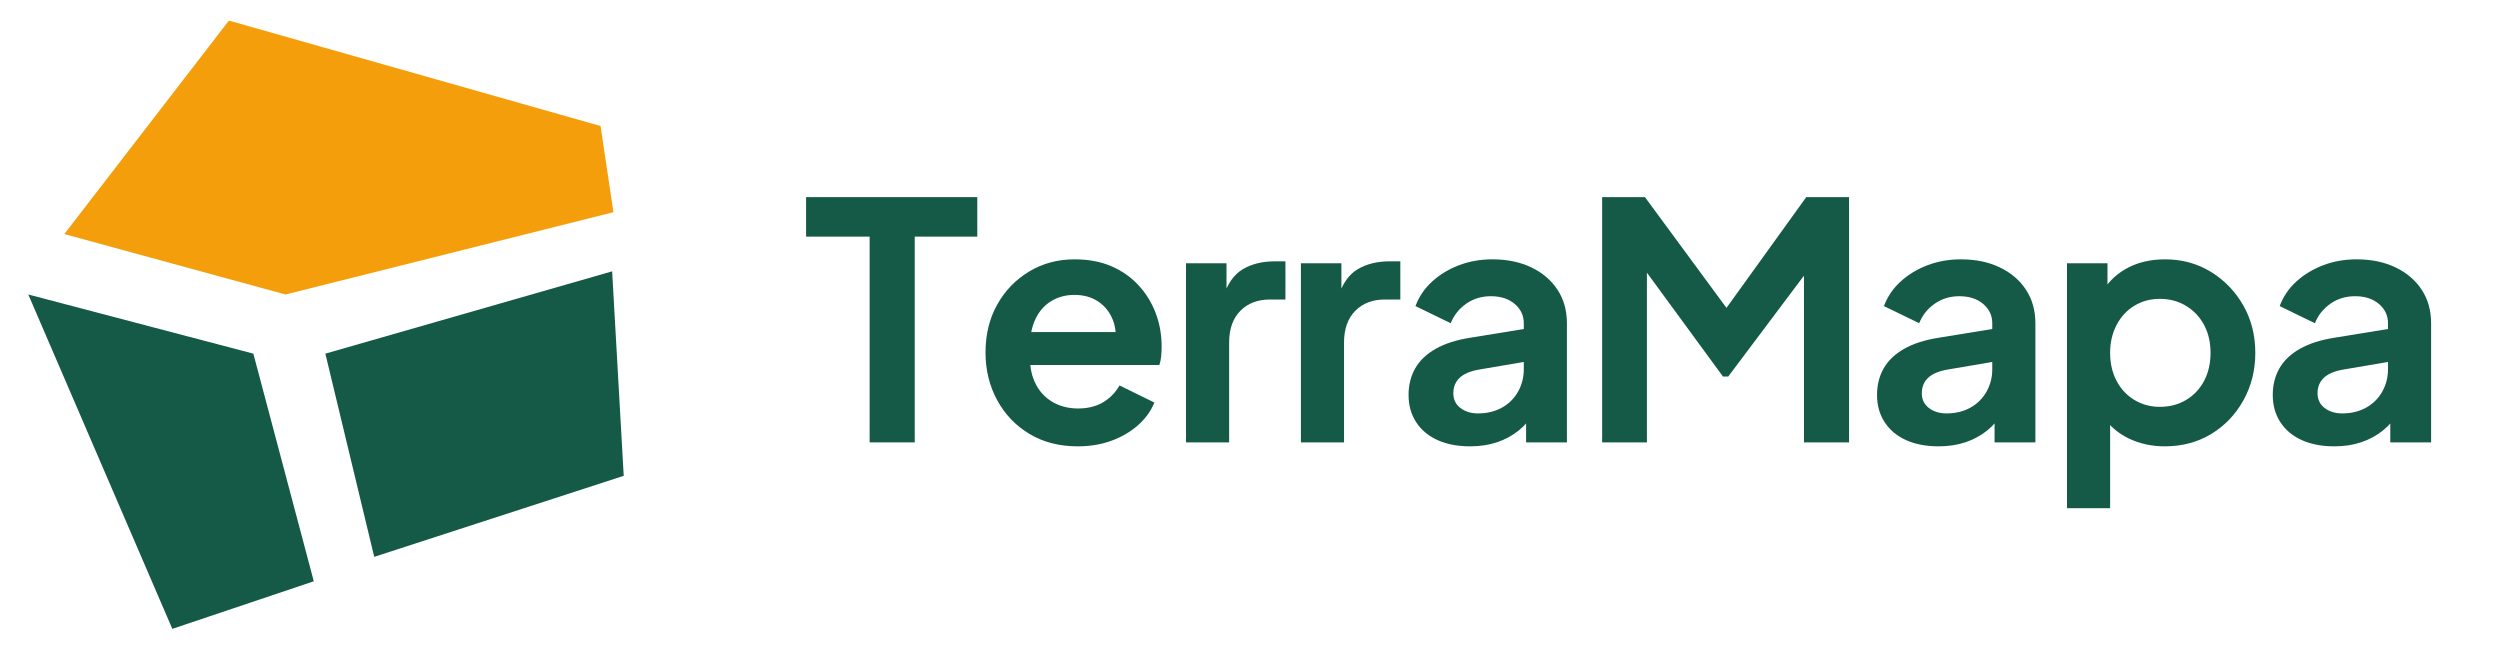
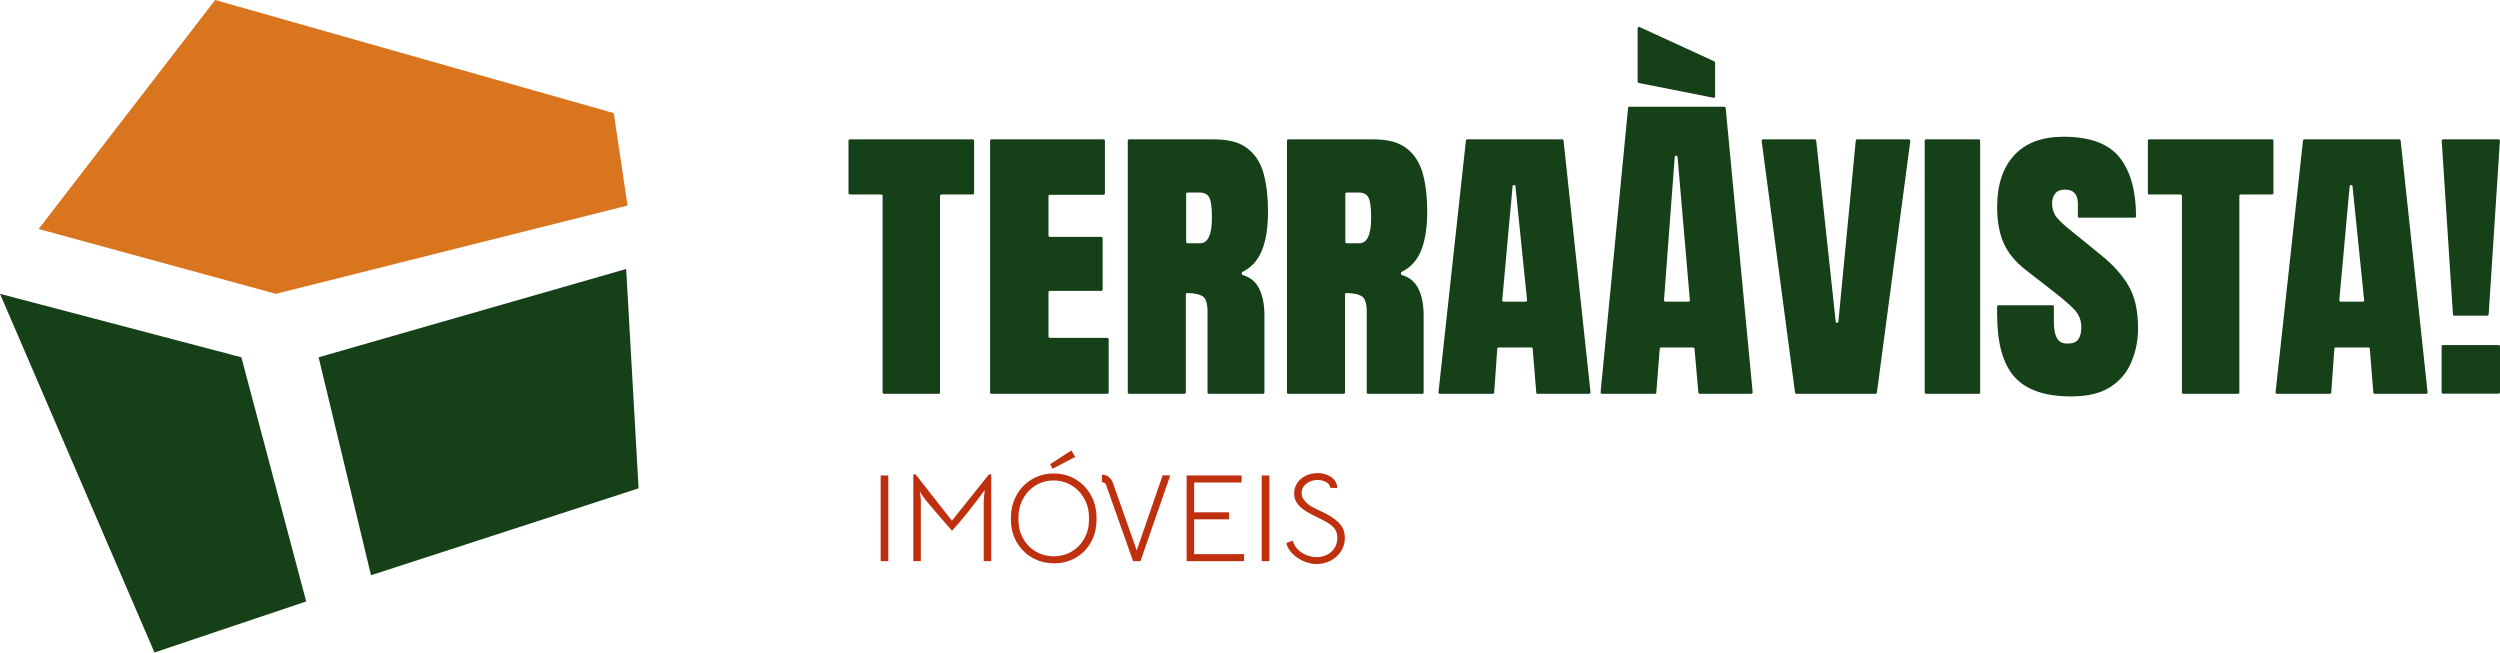
- <svg xmlns="http://www.w3.org/2000/svg" viewBox="0 0 243 64" role="img" aria-label="TerraMapa">
-   <g transform="scale(.125)">
-     <path fill="#F59E0B" d="M50 182 178 16 467 98 477 165 222 229Z" />
-     <path fill="#145A46" d="M22 229 197 275 244 452 134 489Z" />
-     <path fill="#145A46" d="M253 275 476 211 485 370 291 433Z" />
+ <svg xmlns="http://www.w3.org/2000/svg" viewBox="29 304 1862 486" role="img" aria-label="Terra à Vista Imóveis">
+   <path fill="#D9751E" d="M57.763 474.55L189.252 304L486.128 388.248L496.401 457.084L234.451 522.839L57.763 474.55Z" />
+   <path fill="#164018" d="M29 522.839L208.77 570.099L257.05 751.951L144.052 789.965L29 522.839Z" />
+   <path fill="#164018" d="M266.296 570.099L495.373 504.345L504.619 667.703L305.331 732.43L266.296 570.099Z" />
+   <g fill="#164018">
+     <path d="M1856.95 539.117C1856.42 539.117 1855.99 538.708 1855.95 538.182L1847.58 408.857C1847.54 408.281 1848 407.793 1848.58 407.793H1889.93C1890.51 407.793 1890.97 408.281 1890.93 408.857L1882.56 538.182C1882.52 538.708 1882.09 539.117 1881.56 539.117H1856.95ZM1848.51 597.187C1847.96 597.187 1847.51 596.739 1847.51 596.187V561.985C1847.51 561.432 1847.96 560.985 1848.51 560.985H1890C1890.55 560.985 1891 561.432 1891 561.985V596.187C1891 596.739 1890.55 597.187 1890 597.187H1848.51Z" />
+     <path d="M1724.83 597.308C1724.24 597.308 1723.77 596.792 1723.84 596.2L1744.27 408.685C1744.33 408.177 1744.76 407.793 1745.27 407.793H1816C1816.51 407.793 1816.94 408.178 1816.99 408.686L1837.06 596.202C1837.13 596.793 1836.66 597.308 1836.07 597.308H1797.65C1797.13 597.308 1796.7 596.908 1796.65 596.389L1794.01 563.726C1793.97 563.207 1793.53 562.807 1793.01 562.807H1768.63C1768.1 562.807 1767.66 563.213 1767.63 563.737L1765.33 596.379C1765.29 596.902 1764.86 597.308 1764.33 597.308H1724.83ZM1780.03 441.808C1779.51 441.808 1779.08 442.203 1779.03 442.718L1771.32 527.579C1771.26 528.165 1771.72 528.67 1772.31 528.67H1788.82C1789.41 528.67 1789.87 528.158 1789.81 527.568L1781.15 442.707C1781.1 442.197 1780.67 441.808 1780.15 441.808H1780.03Z" />
+     <path d="M1655.11 597.308C1654.55 597.308 1654.11 596.861 1654.11 596.308V449.855C1654.11 449.302 1653.66 448.855 1653.11 448.855H1629.72C1629.16 448.855 1628.72 448.407 1628.72 447.855V408.793C1628.72 408.241 1629.16 407.793 1629.72 407.793H1721.26C1721.81 407.793 1722.26 408.241 1722.26 408.793V447.855C1722.26 448.407 1721.81 448.855 1721.26 448.855H1697.87C1697.32 448.855 1696.87 449.302 1696.87 449.855V596.308C1696.87 596.861 1696.42 597.308 1695.87 597.308H1655.11Z" />
+     <path d="M1571.62 599.252C1552.1 599.252 1538.01 594.393 1529.34 584.674C1520.76 574.955 1516.46 559.486 1516.46 538.267V532.342C1516.46 531.79 1516.91 531.342 1517.46 531.342H1557.74C1558.29 531.342 1558.74 531.79 1558.74 532.342V544.098C1558.74 549.039 1559.47 552.926 1560.93 555.761C1562.47 558.514 1565.1 559.891 1568.82 559.891C1572.71 559.891 1575.38 558.879 1576.84 556.854C1578.38 554.748 1579.15 551.711 1579.15 547.743C1579.15 542.478 1577.37 538.024 1573.8 534.379C1570.32 530.735 1564.53 525.795 1556.43 519.558L1537.97 505.223C1530.11 499.149 1524.56 492.427 1521.32 485.057C1518.08 477.687 1516.46 468.737 1516.46 458.209C1516.46 441.768 1520.68 428.931 1529.1 419.698C1537.6 410.466 1549.87 405.849 1565.91 405.849C1585.51 405.849 1599.4 410.951 1607.58 421.156C1615.7 431.187 1619.83 445.836 1619.96 465.102C1619.97 465.654 1619.52 466.105 1618.97 466.105H1577.6C1577.05 466.105 1576.6 465.658 1576.6 465.105V455.658C1576.6 448.693 1573.36 445.21 1566.88 445.21C1563.64 445.21 1561.25 446.182 1559.71 448.126C1558.17 449.988 1557.4 452.418 1557.4 455.415C1557.4 458.411 1558.09 461.246 1559.47 463.919C1560.93 466.51 1564.25 469.912 1569.43 474.123L1594.09 494.168C1603.08 501.457 1609.89 509.111 1614.5 517.129C1619.12 525.147 1621.43 535.554 1621.43 548.35C1621.43 557.259 1619.81 565.601 1616.57 573.376C1613.41 581.151 1608.18 587.428 1600.9 592.206C1593.61 596.903 1583.85 599.252 1571.62 599.252Z" />
+     <path d="M1463.53 597.308C1462.97 597.308 1462.53 596.861 1462.53 596.308V408.793C1462.53 408.241 1462.97 407.793 1463.53 407.793H1502.83C1503.38 407.793 1503.83 408.241 1503.83 408.793V596.308C1503.83 596.861 1503.38 597.308 1502.83 597.308H1463.53Z" />
+     <path d="M1366.94 597.308C1366.44 597.308 1366.02 596.937 1365.95 596.44L1341.07 408.924C1340.99 408.325 1341.46 407.793 1342.06 407.793H1380.72C1381.23 407.793 1381.66 408.178 1381.71 408.686L1396.24 543.567C1396.37 544.765 1398.11 544.755 1398.23 543.556L1411.17 408.697C1411.22 408.184 1411.65 407.793 1412.17 407.793H1450.81C1451.42 407.793 1451.89 408.325 1451.81 408.924L1426.92 596.44C1426.86 596.937 1426.43 597.308 1425.93 597.308H1366.94Z" />
+     <path d="M1222.12 597.308C1221.53 597.308 1221.06 596.8 1221.12 596.212L1241.58 384.4C1241.63 383.887 1242.06 383.496 1242.57 383.496H1313.28C1313.8 383.496 1314.23 383.888 1314.28 384.402L1334.38 596.214C1334.43 596.801 1333.97 597.308 1333.38 597.308H1294.94C1294.42 597.308 1293.99 596.912 1293.95 596.396L1291.07 563.719C1291.02 563.203 1290.59 562.807 1290.07 562.807H1266.16C1265.64 562.807 1265.2 563.209 1265.16 563.73L1262.63 596.386C1262.59 596.906 1262.16 597.308 1261.64 597.308H1222.12ZM1268.35 527.595C1268.31 528.175 1268.77 528.67 1269.35 528.67H1286.62C1287.21 528.67 1287.67 528.168 1287.62 527.584L1278.43 420.856C1278.39 420.338 1277.96 419.941 1277.44 419.941H1277.34C1276.82 419.941 1276.38 420.345 1276.34 420.867L1268.35 527.595ZM1306.42 375.84C1306.42 376.47 1305.84 376.943 1305.22 376.821L1249.52 365.797C1249.05 365.705 1248.71 365.294 1248.71 364.816V325.042C1248.71 324.313 1249.47 323.829 1250.13 324.133L1305.83 349.699C1306.19 349.862 1306.42 350.217 1306.42 350.608V375.84Z" />
+     <path d="M1101.37 597.308C1100.78 597.308 1100.32 596.792 1100.38 596.2L1120.81 408.685C1120.87 408.177 1121.3 407.793 1121.81 407.793H1192.54C1193.05 407.793 1193.48 408.178 1193.53 408.686L1213.61 596.202C1213.67 596.793 1213.21 597.308 1212.61 597.308H1174.19C1173.67 597.308 1173.24 596.908 1173.2 596.389L1170.55 563.726C1170.51 563.207 1170.08 562.807 1169.55 562.807H1145.17C1144.64 562.807 1144.21 563.213 1144.17 563.737L1141.87 596.379C1141.84 596.902 1141.4 597.308 1140.87 597.308H1101.37ZM1156.57 441.808C1156.05 441.808 1155.62 442.203 1155.57 442.718L1147.86 527.579C1147.81 528.165 1148.27 528.67 1148.85 528.67H1165.36C1165.95 528.67 1166.42 528.158 1166.36 527.568L1157.69 442.707C1157.64 442.197 1157.21 441.808 1156.7 441.808H1156.57Z" />
+     <path d="M988.522 597.308C987.969 597.308 987.522 596.861 987.522 596.308V408.793C987.522 408.241 987.969 407.793 988.522 407.793H1051.91C1062.84 407.793 1071.18 410.101 1076.93 414.717C1082.77 419.334 1086.73 425.692 1088.84 433.79C1090.95 441.808 1092 451.001 1092 461.367C1092 474.407 1090.22 484.733 1086.65 492.346C1083.65 498.751 1079.11 503.465 1073.01 506.488C1072.09 506.949 1072.24 508.578 1073.23 508.875C1078.45 510.438 1082.27 513.391 1084.71 517.736C1087.79 523.081 1089.33 530.127 1089.33 538.874V596.308C1089.33 596.861 1088.88 597.308 1088.33 597.308H1047.93C1047.38 597.308 1046.93 596.861 1046.93 596.308V536.08C1046.93 529.844 1045.63 525.997 1043.04 524.539C1040.68 523.092 1036.92 522.326 1031.77 522.239C1031.22 522.23 1030.77 522.679 1030.77 523.231V596.308C1030.77 596.861 1030.32 597.308 1029.77 597.308H988.522ZM1031.01 484.178C1031.01 484.731 1031.46 485.178 1032.01 485.178H1041.34C1047.25 485.178 1050.21 478.861 1050.21 466.227C1050.21 458.614 1049.56 453.592 1048.26 451.163C1046.97 448.652 1044.54 447.397 1040.97 447.397H1032.01C1031.46 447.397 1031.01 447.844 1031.01 448.397V484.178Z" />
+     <path d="M869.953 597.308C869.401 597.308 868.953 596.861 868.953 596.308V408.793C868.953 408.241 869.401 407.793 869.953 407.793H933.34C944.273 407.793 952.615 410.101 958.365 414.717C964.197 419.334 968.165 425.692 970.271 433.79C972.377 441.808 973.429 451.001 973.429 461.367C973.429 474.407 971.648 484.733 968.084 492.346C965.086 498.751 960.539 503.465 954.445 506.488C953.517 506.949 953.667 508.578 954.66 508.875C959.878 510.438 963.705 513.391 966.14 517.736C969.218 523.081 970.757 530.127 970.757 538.874V596.308C970.757 596.861 970.309 597.308 969.757 597.308H929.359C928.806 597.308 928.359 596.861 928.359 596.308V536.08C928.359 529.844 927.063 525.997 924.471 524.539C922.111 523.092 918.354 522.326 913.202 522.239C912.649 522.23 912.201 522.679 912.201 523.231V596.308C912.201 596.861 911.754 597.308 911.201 597.308H869.953ZM912.444 484.178C912.444 484.731 912.892 485.178 913.444 485.178H922.77C928.683 485.178 931.639 478.861 931.639 466.227C931.639 458.614 930.991 453.592 929.695 451.163C928.399 448.652 925.97 447.397 922.406 447.397H913.444C912.892 447.397 912.444 447.844 912.444 448.397V484.178Z" />
+     <path d="M767.42 597.308C766.868 597.308 766.42 596.861 766.42 596.308V408.793C766.42 408.241 766.868 407.793 767.42 407.793H850.945C851.497 407.793 851.945 408.241 851.945 408.793V448.098C851.945 448.65 851.497 449.098 850.945 449.098H810.912C810.359 449.098 809.912 449.545 809.912 450.098V479.44C809.912 479.993 810.359 480.44 810.912 480.44H849.244C849.797 480.44 850.244 480.888 850.244 481.44V519.652C850.244 520.204 849.797 520.652 849.244 520.652H810.912C810.359 520.652 809.912 521.099 809.912 521.652V554.639C809.912 555.191 810.359 555.639 810.912 555.639H853.739C854.292 555.639 854.739 556.087 854.739 556.639V596.308C854.739 596.861 854.292 597.308 853.739 597.308H767.42Z" />
+     <path d="M687.362 597.308C686.81 597.308 686.362 596.861 686.362 596.308V449.855C686.362 449.302 685.914 448.855 685.362 448.855H661.972C661.42 448.855 660.972 448.407 660.972 447.855V408.793C660.972 408.241 661.42 407.793 661.972 407.793H753.515C754.067 407.793 754.515 408.241 754.515 408.793V447.855C754.515 448.407 754.067 448.855 753.515 448.855H730.125C729.572 448.855 729.125 449.302 729.125 449.855V596.308C729.125 596.861 728.677 597.308 728.125 597.308H687.362Z" />
  </g>
-   <g fill="#145A46">
-     <path transform="translate(78.000 43) scale(0.032 -0.032)" d="M204 0V625H11V745H531V625H341V0Z" />
-     <path transform="translate(94.544 43) scale(0.032 -0.032)" d="M319 -12Q235 -12 172.0 26.0Q109 64 74.0 129.0Q39 194 39 273Q39 355 74.5 418.5Q110 482 171.5 519.0Q233 556 309 556Q373 556 421.5 535.0Q470 514 504.0 477.0Q538 440 556.0 392.5Q574 345 574 290Q574 276 572.5 261.0Q571 246 567 235H147V335H493L431 288Q440 334 426.5 370.0Q413 406 382.5 427.0Q352 448 309 448Q268 448 236.0 427.5Q204 407 187.5 367.5Q171 328 175 272Q171 222 188.5 183.5Q206 145 240.5 124.0Q275 103 320 103Q365 103 396.5 122.0Q428 141 446 173L552 121Q536 82 502.0 52.0Q468 22 421.5 5.0Q375 -12 319 -12Z" />
-     <path transform="translate(113.328 43) scale(0.032 -0.032)" d="M61 0V544H184V423L174 441Q193 502 233.5 526.0Q274 550 331 550H363V434H316Q260 434 226.0 399.5Q192 365 192 303V0Z" />
-     <path transform="translate(124.496 43) scale(0.032 -0.032)" d="M61 0V544H184V423L174 441Q193 502 233.5 526.0Q274 550 331 550H363V434H316Q260 434 226.0 399.5Q192 365 192 303V0Z" />
-     <path transform="translate(135.664 43) scale(0.032 -0.032)" d="M226 -12Q169 -12 127.0 7.0Q85 26 62.0 61.5Q39 97 39 144Q39 189 59.0 224.5Q79 260 121.0 284.0Q163 308 227 318L405 347V247L252 221Q213 214 194.0 196.0Q175 178 175 149Q175 121 196.5 104.5Q218 88 250 88Q291 88 322.5 105.5Q354 123 371.5 154.0Q389 185 389 222V362Q389 397 361.5 420.5Q334 444 289 444Q247 444 214.5 421.5Q182 399 167 362L60 414Q76 457 110.5 488.5Q145 520 192.0 538.0Q239 556 294 556Q361 556 412.0 531.5Q463 507 491.5 463.5Q520 420 520 362V0H396V93L424 95Q403 60 374.0 36.5Q345 13 308.0 0.5Q271 -12 226 -12Z" />
-     <path transform="translate(153.424 43) scale(0.032 -0.032)" d="M72 0V745H202L481 366H419L692 745H822V0H685V590L738 577L455 200H439L163 577L208 590V0Z" />
-     <path transform="translate(181.200 43) scale(0.032 -0.032)" d="M226 -12Q169 -12 127.0 7.0Q85 26 62.0 61.5Q39 97 39 144Q39 189 59.0 224.5Q79 260 121.0 284.0Q163 308 227 318L405 347V247L252 221Q213 214 194.0 196.0Q175 178 175 149Q175 121 196.5 104.5Q218 88 250 88Q291 88 322.5 105.5Q354 123 371.5 154.0Q389 185 389 222V362Q389 397 361.5 420.5Q334 444 289 444Q247 444 214.5 421.5Q182 399 167 362L60 414Q76 457 110.5 488.5Q145 520 192.0 538.0Q239 556 294 556Q361 556 412.0 531.5Q463 507 491.5 463.5Q520 420 520 362V0H396V93L424 95Q403 60 374.0 36.5Q345 13 308.0 0.5Q271 -12 226 -12Z" />
-     <path transform="translate(198.960 43) scale(0.032 -0.032)" d="M61 -200V544H184V436L172 463Q200 507 248.0 531.5Q296 556 359 556Q436 556 498.0 518.0Q560 480 596.5 416.0Q633 352 633 272Q633 193 597.0 128.0Q561 63 499.0 25.5Q437 -12 358 -12Q299 -12 249.5 11.5Q200 35 171 79L192 105V-200ZM343 108Q388 108 423.0 129.0Q458 150 477.5 187.0Q497 224 497 272Q497 320 477.5 356.5Q458 393 423.0 414.5Q388 436 343 436Q300 436 265.5 415.0Q231 394 211.5 356.5Q192 319 192 272Q192 224 211.5 187.0Q231 150 265.5 129.0Q300 108 343 108Z" />
-     <path transform="translate(219.664 43) scale(0.032 -0.032)" d="M226 -12Q169 -12 127.0 7.0Q85 26 62.0 61.5Q39 97 39 144Q39 189 59.0 224.5Q79 260 121.0 284.0Q163 308 227 318L405 347V247L252 221Q213 214 194.0 196.0Q175 178 175 149Q175 121 196.5 104.5Q218 88 250 88Q291 88 322.5 105.5Q354 123 371.5 154.0Q389 185 389 222V362Q389 397 361.5 420.5Q334 444 289 444Q247 444 214.5 421.5Q182 399 167 362L60 414Q76 457 110.5 488.5Q145 520 192.0 538.0Q239 556 294 556Q361 556 412.0 531.5Q463 507 491.5 463.5Q520 420 520 362V0H396V93L424 95Q403 60 374.0 36.5Q345 13 308.0 0.5Q271 -12 226 -12Z" />
+   <g fill="#BF300F">
+     <path d="M1009.57 724.097C1006.46 724.097 1003.32 723.413 1000.15 722.044C996.977 720.738 994.178 718.903 991.753 716.54C989.389 714.176 987.803 711.501 986.994 708.516L991.753 706.65C992.934 710.444 995.236 713.461 998.657 715.7C1002.14 717.877 1005.78 718.965 1009.57 718.965C1012.43 718.965 1015.05 718.374 1017.41 717.193C1019.77 715.949 1021.64 714.238 1023.01 712.061C1024.38 709.822 1025.06 707.303 1025.06 704.504C1025.06 701.518 1024.22 699.061 1022.54 697.133C1020.92 695.205 1018.16 693.277 1014.24 691.349C1008.95 688.798 1004.94 686.715 1002.2 685.098C999.465 683.48 997.226 681.583 995.485 679.406C993.743 677.167 992.872 674.524 992.872 671.476C992.872 668.49 993.681 665.847 995.298 663.545C996.915 661.244 999.061 659.471 1001.74 658.227C1004.47 656.983 1007.4 656.361 1010.51 656.361C1013.12 656.361 1015.54 656.859 1017.78 657.854C1020.08 658.787 1021.86 660.124 1023.1 661.866C1024.41 663.545 1025 665.442 1024.87 667.557L1019.65 667.277C1019.65 665.473 1018.65 664.074 1016.66 663.079C1014.74 662.021 1012.62 661.493 1010.32 661.493C1007.08 661.493 1004.29 662.426 1001.92 664.292C999.621 666.158 998.47 668.459 998.47 671.196C998.47 673.311 999.185 675.208 1000.62 676.887C1002.05 678.567 1003.73 679.997 1005.65 681.179C1007.64 682.299 1010.13 683.543 1013.12 684.911C1013.74 685.222 1014.39 685.533 1015.08 685.844C1015.76 686.155 1016.41 686.497 1017.04 686.87C1021.95 689.483 1025.43 692.157 1027.49 694.894C1029.6 697.569 1030.66 700.803 1030.66 704.597C1030.66 708.391 1029.66 711.781 1027.67 714.767C1025.74 717.69 1023.16 719.992 1019.93 721.671C1016.69 723.288 1013.24 724.097 1009.57 724.097Z" />
+     <path d="M968.732 658.134H974.423V721.951H968.732V658.134Z" />
+     <path d="M912.786 658.134H953.744V663.359H918.384V685.564H944.414V690.789H918.384V716.726H955.61V721.951H912.786V658.134Z" />
+     <path d="M852.766 665.038C852.579 664.416 852.206 663.981 851.646 663.732C851.148 663.421 850.495 663.203 849.687 663.079V657.574C851.864 657.574 853.636 658.196 855.005 659.44C856.435 660.684 857.399 662.084 857.897 663.639L875.624 713.927L894.937 658.041H900.628L878.423 721.951H872.918L852.766 665.038Z" />
+     <path d="M814.135 723.537C808.102 723.537 802.628 722.138 797.714 719.339C792.863 716.477 789.006 712.59 786.145 707.676C783.346 702.7 781.947 697.195 781.947 691.162V689.389C781.947 683.294 783.346 677.758 786.145 672.782C788.944 667.744 792.77 663.794 797.621 660.933C802.473 658.072 807.853 656.641 813.762 656.641C819.733 656.641 825.145 658.072 829.996 660.933C834.848 663.794 838.673 667.744 841.472 672.782C844.271 677.758 845.671 683.294 845.671 689.389V691.162C845.671 697.32 844.302 702.856 841.565 707.769C838.829 712.683 835.065 716.54 830.276 719.339C825.487 722.138 820.106 723.537 814.135 723.537ZM813.855 718.312C818.769 718.312 823.216 717.13 827.197 714.767C831.178 712.403 834.319 709.169 836.62 705.064C838.922 700.896 840.073 696.262 840.073 691.162V689.389C840.073 684.227 838.891 679.562 836.527 675.394C834.226 671.165 831.054 667.868 827.011 665.505C823.03 663.079 818.582 661.866 813.669 661.866C808.817 661.866 804.401 663.079 800.42 665.505C796.439 667.93 793.298 671.258 790.997 675.488C788.695 679.655 787.545 684.289 787.545 689.389V691.162C787.545 696.262 788.695 700.896 790.997 705.064C793.298 709.169 796.439 712.403 800.42 714.767C804.463 717.13 808.941 718.312 813.855 718.312ZM811.15 649.737L826.917 639.474L829.81 644.325L812.922 653.096L811.15 649.737Z" />
+     <path d="M710.921 657.294L737.978 691.815L765.594 657.294H767.274V721.951H761.676V678.1C761.676 676.234 761.925 673.186 762.422 668.957C759.126 673.56 755.051 678.909 750.2 685.004C745.348 691.1 741.305 695.858 738.071 699.279C730.296 690.509 723.796 682.952 718.571 676.607C717.638 675.426 716.83 674.337 716.145 673.342C715.461 672.347 714.777 671.227 714.093 669.983C714.093 669.796 714.217 670.636 714.466 672.502C714.715 674.368 714.839 675.799 714.839 676.794V721.951H709.241V657.294H710.921Z" />
+     <path d="M684.914 658.134H690.605V721.951H684.914V658.134Z" />
  </g>
</svg>
